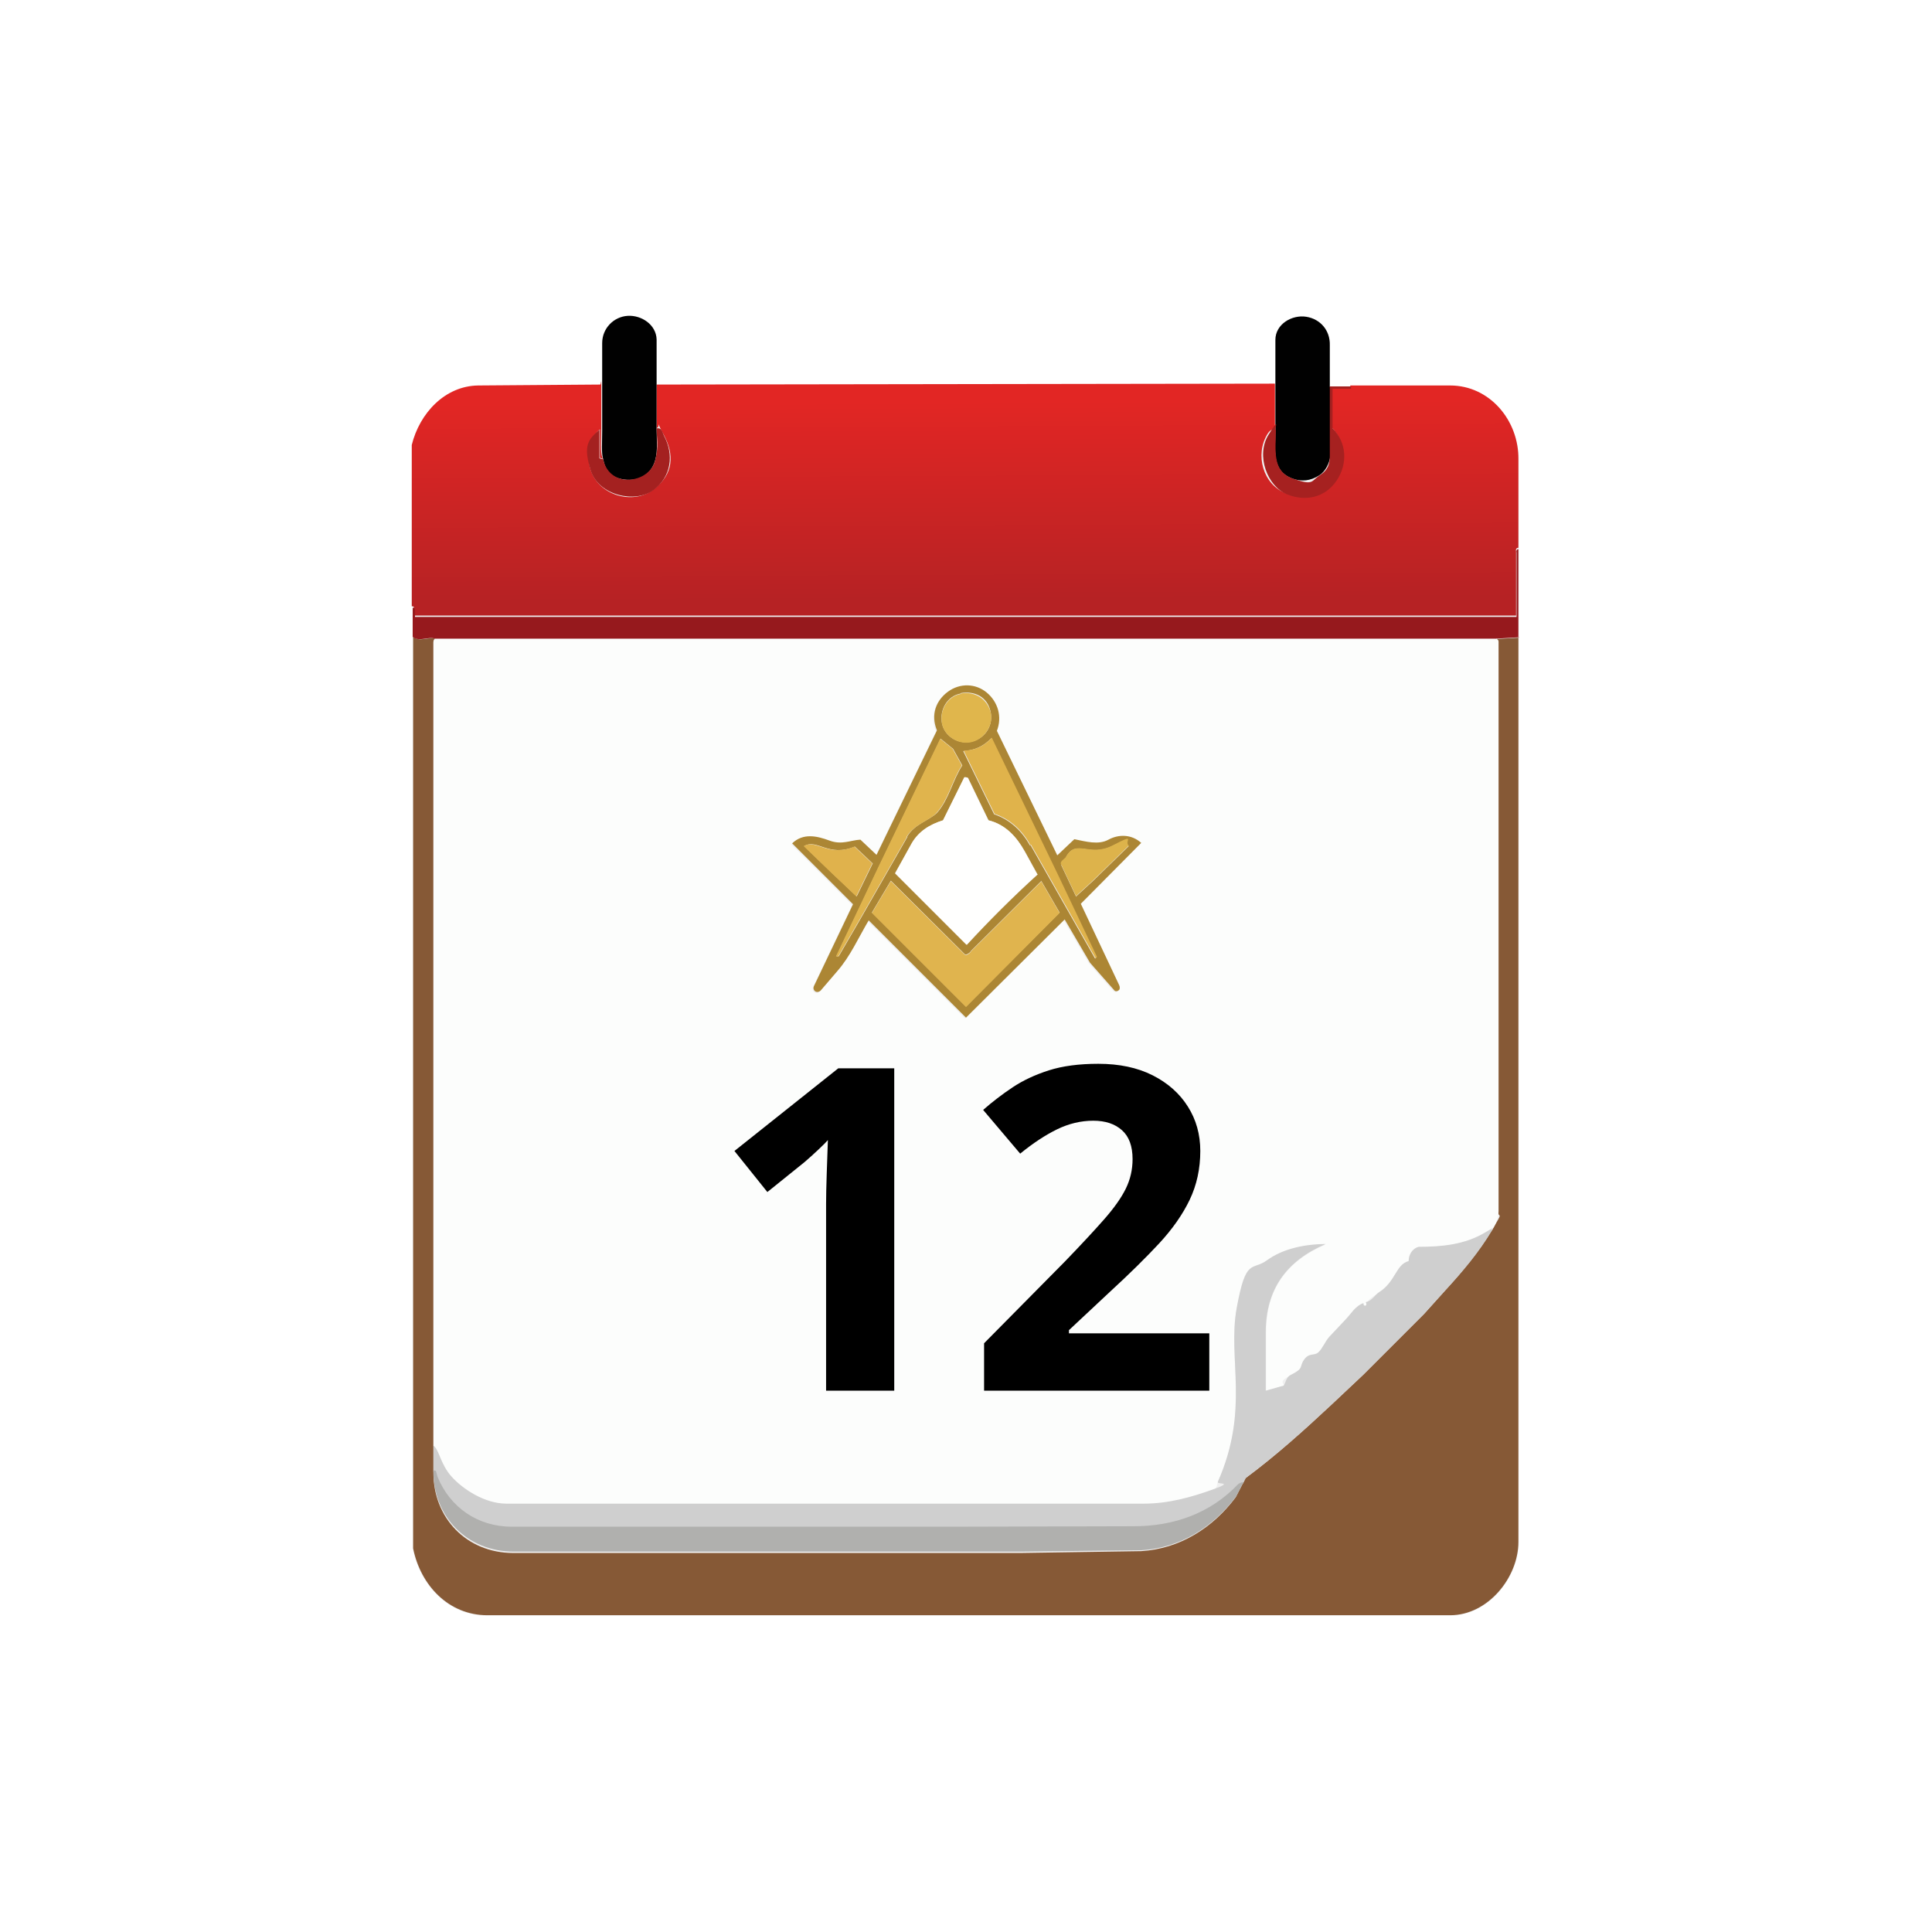
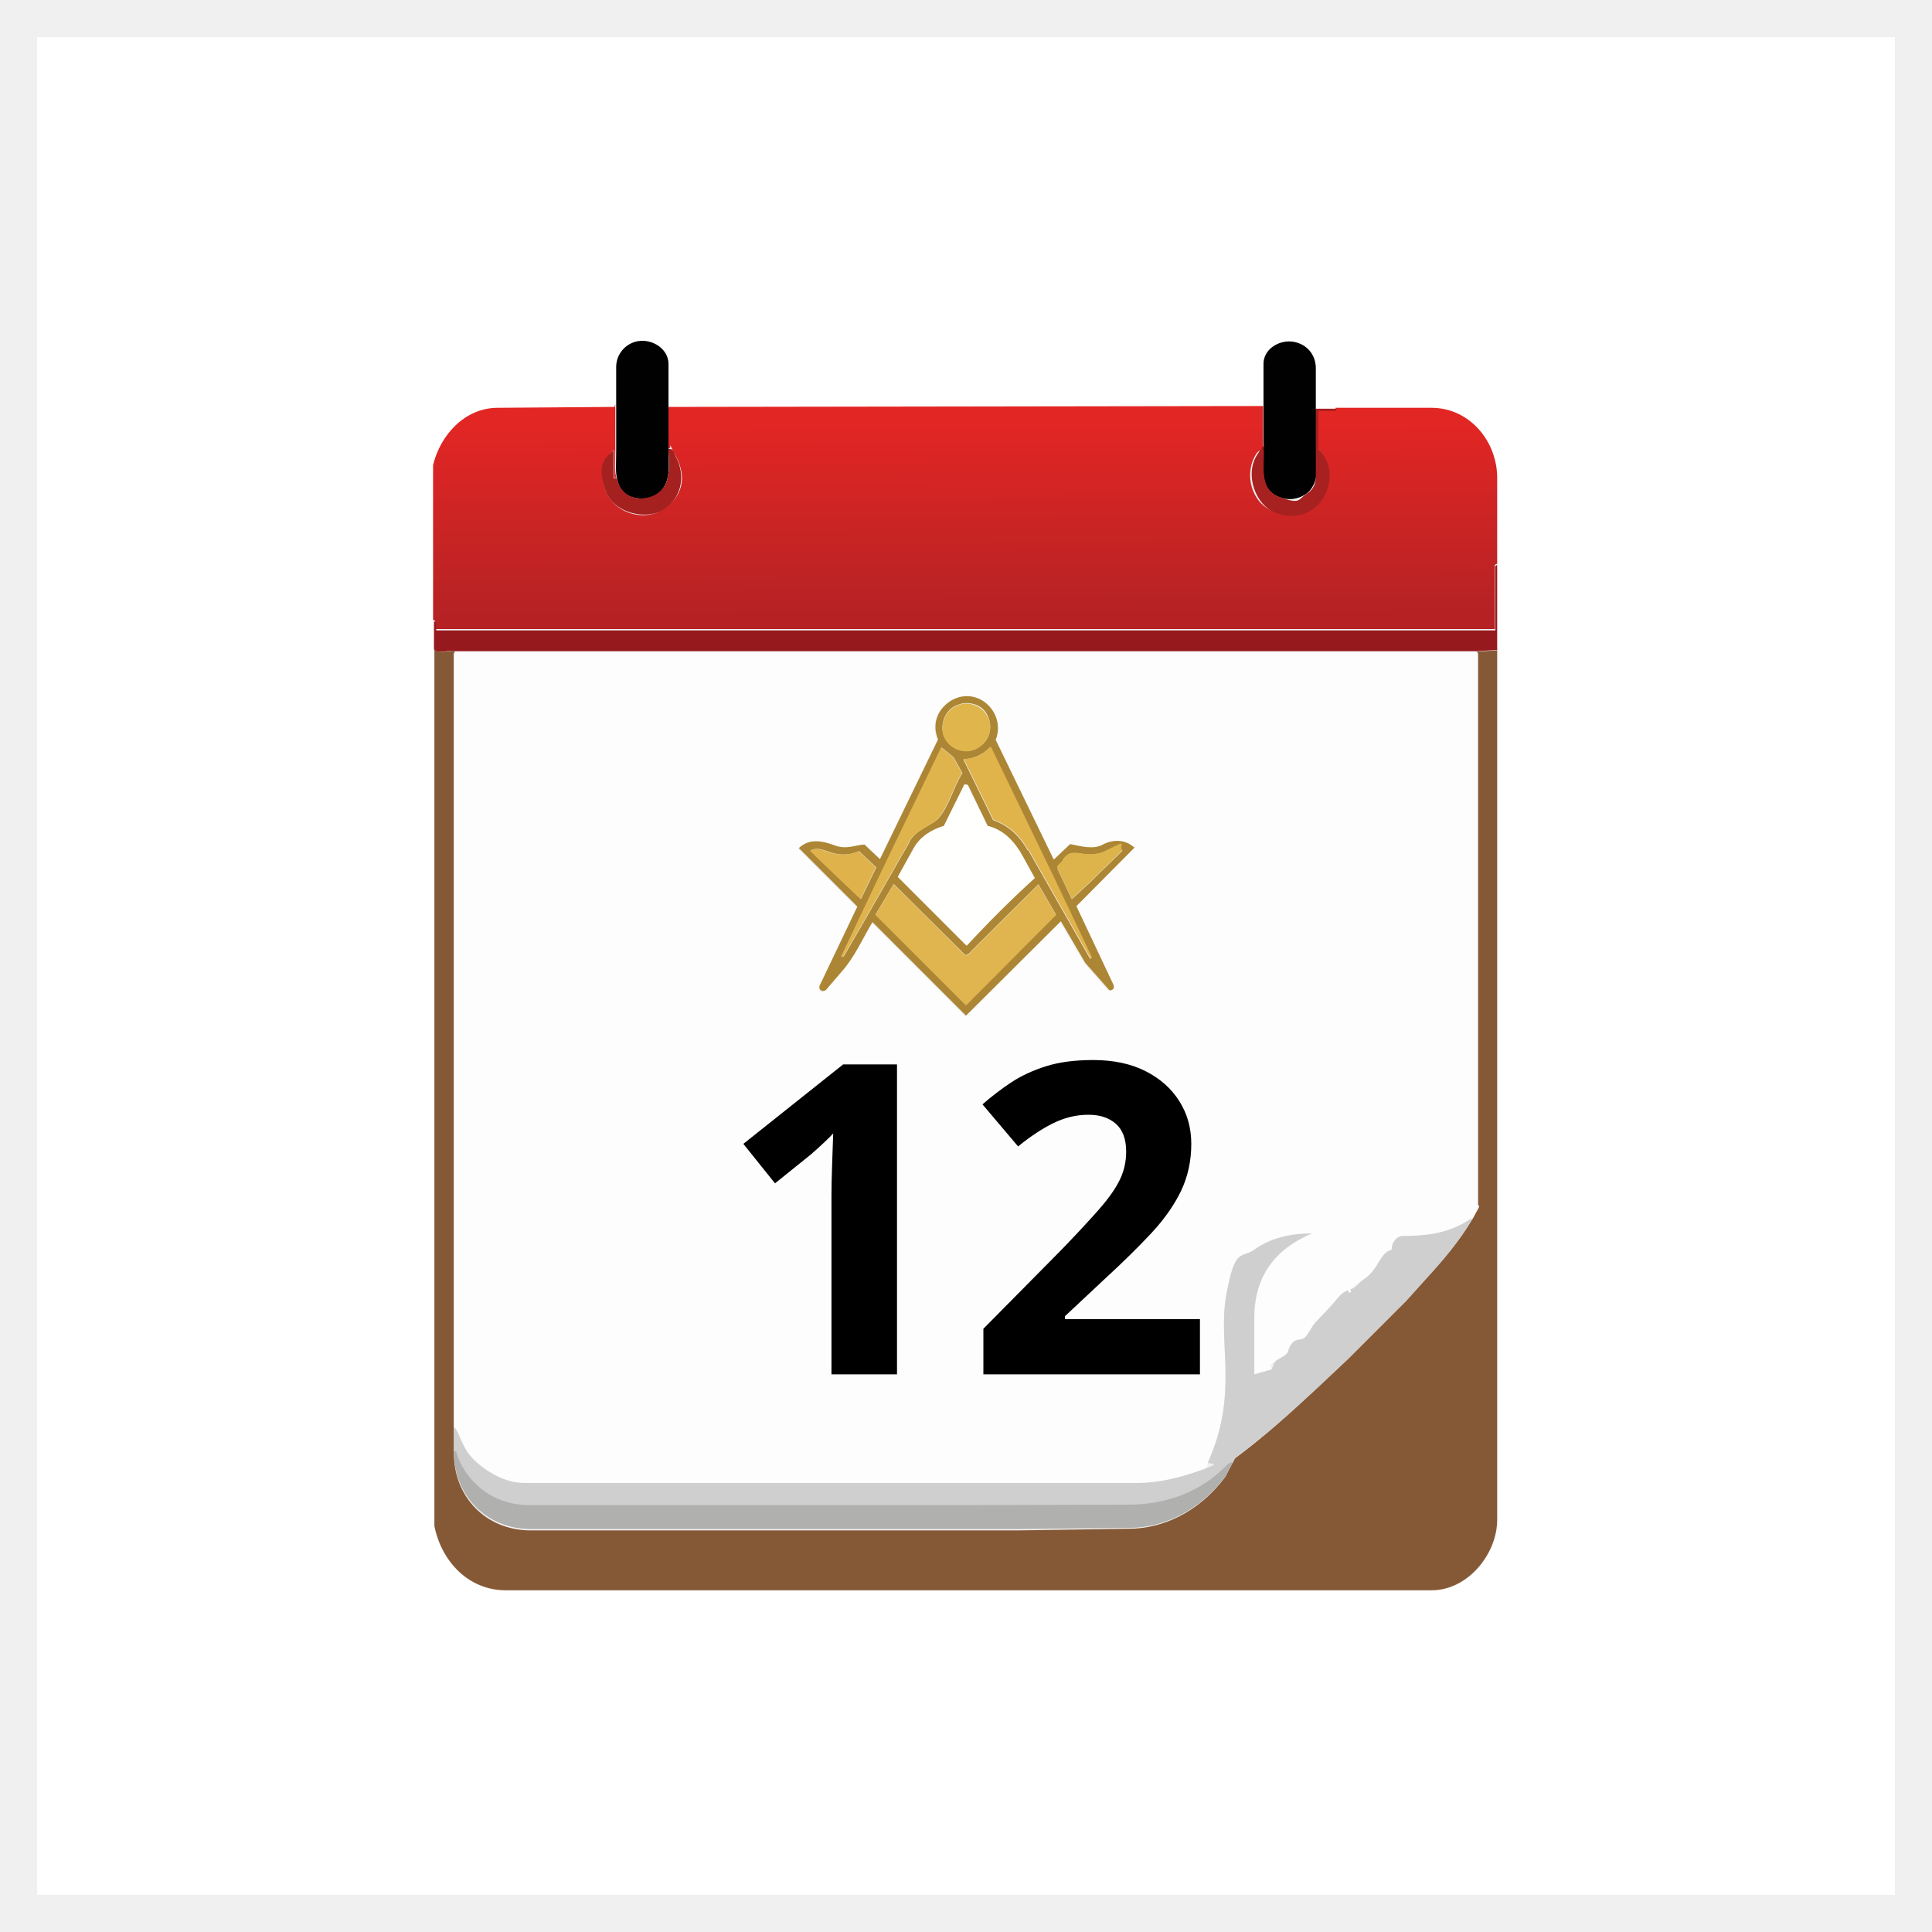
- <svg xmlns="http://www.w3.org/2000/svg" id="Camada_1" version="1.1" viewBox="0 0 419 419">
+ <svg xmlns="http://www.w3.org/2000/svg" id="Camada_1" version="1.1" viewBox="-8.38 -8.38 435.76 435.76">
  <defs>
    <style>
      .st0 {
        fill: #ac8634;
      }

      .st1 {
        fill: #a62120;
      }

      .st2 {
        fill: url(#Gradiente_sem_nome_5);
      }

      .st3 {
        fill: #e0b34b;
      }

      .st4 {
        fill: #e0b64c;
      }

      .st5 {
        fill: #ddb34b;
      }

      .st6 {
        fill: #fff;
      }

      .st7 {
        fill: #e0b44d;
      }

      .st8 {
        fill: #96191d;
      }

      .st9 {
        fill: #865936;
      }

      .st10 {
        fill: #fcfdfc;
      }

      .st11 {
        font-family: MyriadPro-Bold, 'Myriad Pro';
        font-size: 97.9px;
        font-weight: 700;
      }

      .st12 {
        fill: #e0b44e;
      }

      .st13 {
        fill: #a42120;
      }

      .st14 {
        fill: #fffffe;
      }

      .st15 {
        fill: #010101;
      }

      .st16 {
        fill: #b0b0ae;
      }

      .st17 {
        fill: #cfcfcf;
      }

      .st18 {
        fill: #e0b24c;
      }
    </style>
    <linearGradient id="Gradiente_sem_nome_5" data-name="Gradiente sem nome 5" x1="209.4" y1="87.1" x2="209.6" y2="130" gradientUnits="userSpaceOnUse">
      <stop offset="0" stop-color="#e22624" />
      <stop offset="1" stop-color="#b62224" />
    </linearGradient>
  </defs>
  <g id="Objeto_generativo">
    <g>
      <path class="st6" d="M0,418.8V0h419v419H0v-.2ZM130.6,83c0,.2,0,.5-.2.7l-26.5.2c-7.2,0-12.7,6-14.2,12.9v35c-.1,0-.2,6.3-.2,6.3v197.7c1.6,8,7.7,14.6,16.1,14.6h209c8.2,0,14.8-8.4,14.8-16v-91.7s0-104.4,0-104.4v-19.2s0-19.2,0-19.2c0-8.5-6.2-16-14.8-16h-21.7s-4.5,0-4.5,0v-9c0-3.3-2.2-5.8-5.1-6.2s-6.6,1.6-6.7,5v9.7c-.1,0-134.2.2-134.2.2v-9.8c-.1-3.2-3.5-5.4-6.3-5.1s-5.5,2.7-5.5,5.9v8.6Z" />
      <path class="st2" d="M130.8,99.5l-.7-.2v-6.2c-2.5,2.1-3,5.5-2,8.8,1.7,5.5,9.1,7.7,13.6,4.3s4.5-7.7,2.3-11.8-.5-1.7-1.6-1.6v-9.4s134.1-.2,134.1-.2v9.8c-.5,0-1.2.4-1.6,1.1-2.8,4.5-1,11,4,12.9s8.5.3,10.8-3,2.2-8.1-.9-11.3v-8.6s4,0,4,0c.1-.1.1-.4,0-.5h21.7c8.6,0,14.9,7.6,14.8,16v19.2c-.5,0-.6.4-.5.8v13.9c0,0-239,0-239,0,0-.8.1-1.4,0-1.7s-.2-.3-.5-.3v-35c1.7-6.9,7.2-12.8,14.4-12.9l26.5-.2c.1-.1.1-.5.2-.7v10.3c0,2.6-.2,5,.2,6.2Z" />
      <path class="st9" d="M94.4,138.5c-.1,0-.4.2-.4.7v47.1s0,127.2,0,127.2v5.7c-.1,10,7.2,17.6,17.3,17.6h110s26.2-.4,26.2-.4c8.4-.5,15.6-5.1,20.5-11.7l1.5-2.9.6-1.2c6.6-4.9,12.6-10.3,18.7-16l6.8-6.4,13.2-13.2,4.5-5c3.8-4.2,7.4-8.4,10.2-13.1s1.4-2.4,1.4-4.2v-123.4c0-.6-.4-.6-.5-.7l4.9-.3v104.4s0,91.7,0,91.7c0,7.7-6.6,15.9-14.8,15.9H105.7c-8.4,0-14.5-6.5-16.1-14.5v-197.7c1.4,1.2,3.1,0,4.8.4Z" />
      <path class="st8" d="M329.5,138.2l-4.9.3H94.4c-1.7-.5-3.5.8-4.9-.4v-6.3c.3,0,.5,0,.5.3,0,.3,0,.9,0,1.7h238.9s0-13.9,0-13.9c-.1-.4,0-.8.4-.8v19.2Z" />
      <path class="st15" d="M288.5,83.8v15c-.1,1.6-1.1,3.5-2.4,4.3-1.9,1.2-3.8,1.4-5.8.7-4.6-1.7-3.7-6.1-3.7-10.6v-9.8s0-9.7,0-9.7c0-3.4,3.6-5.5,6.7-5s5.2,3,5.1,6.2v9Z" />
      <path class="st15" d="M142.4,83.5v9.4c0,2.2.3,4.8-.3,6.9-.9,3.2-3.6,4.6-6.7,4.2s-4.2-2.2-4.6-4.5c-.4-1.2-.2-3.6-.2-6.2v-10.3s0-8.6,0-8.6c0-3.2,2.5-5.7,5.5-5.9s6.2,1.9,6.3,5.1v9.8Z" />
      <path class="st1" d="M293,83.8c0,.1,0,.3,0,.5h-4s0,8.6,0,8.6c3.1,3.1,3.3,7.7.9,11.3s-6.6,4.7-10.8,3-6.8-8.4-4-12.9,1.1-1,1.6-1.1c0,4.5-.9,9,3.7,10.6s3.9.5,5.8-.7,2.2-2.6,2.2-4.3v-15c.1,0,4.7,0,4.7,0Z" />
      <path class="st13" d="M130.8,99.5c.4,2.3,2.1,4.2,4.6,4.5s5.9-1,6.7-4.2.3-4.7.3-6.9c1.1-.2,1.2.7,1.6,1.6,2.2,4.1,1.6,8.9-2.3,11.8s-11.9,1.2-13.6-4.3-.5-6.7,1.9-8.8v6.2c0,0,.8.2.8.2Z" />
      <path class="st10" d="M324.5,138.5c.1.1.5.2.5.7v123.4c0,1.7-.7,3-1.4,4.2-.7-.1-1.1.3-1.7.7-4.3,2.4-9.1,3-14.2,3-1.3.3-2.2,1.6-2.2,3.1-2.7.6-2.7,4.5-6.5,6.8s-1.4,1.7-2.8,2.1c.6.9-.6,1.1-.5.2-1.8.7-2.7,2.4-4.1,3.8l-3.3,3.5c-1,1-1.4,2.5-2.4,3.4s-2.6.7-3.1,1.6c-1.1,1.7.1,1.9-2.9,3.3s-1.1,1.8-1.5,2.3l-3.8,1.1v-12.6c-.1-9.5,4.5-15.6,12.9-19.2-4.7,0-9.1.9-12.7,3.5s-5.9,6.2-6.6,10.4c-2,11.2,2.9,21.9-4.1,37.7-.3.6,0,1.2-1,1.6-4.7,1.7-9.7,3.1-15,3.1H109.7c-4.7,0-9.1-2.7-11.9-5.9s-2.5-5.7-3.8-6.7v-127.2s0-47.1,0-47.1c0-.4.3-.6.4-.7h230.1ZM230.7,199.6l5.5,9.4,5.2,5.9c.4.4,1,.2,1.1,0s.2-.7,0-1.1l-8.3-17.6,13.1-13.2c-2.1-1.9-4.8-1.9-7.1-.7s-4.9.3-7.4-.1l-3.7,3.5-13.1-27c1.2-3.1.4-6.2-2.2-8.3s-5.8-2.2-8.4-.2-3.8,5.1-2.4,8.4l-13.1,27-3.5-3.3c-2.2,0-4.6,1-6.7.2s-5.6-1.7-8.1.6l13.2,13.2-8.4,17.6c-.2.5-.2,1,.2,1.3s.8.2,1.2-.2l3.6-4.2c2.8-3.2,4.5-7.1,6.8-11l21.1,21.1,21.2-21.1Z" />
      <path class="st17" d="M323.6,266.8c-2.8,4.7-6.3,8.9-10.2,13.1l-4.5,5-13.2,13.2-6.8,6.4c-6.1,5.7-12.1,11.1-18.7,16l-.6,1.2c-.2,0-.8.2-1.1.5-6,6.3-13.9,9-22.6,9.1l-38.1.2h-96.8c-7.4,0-13.4-4.3-16.1-10.9l-.3-1.1c0-.2-.4-.3-.6-.3v-5.7c1.3,1,1.5,4,3.9,6.7s7.2,5.9,11.9,5.9h138.3c5.3,0,10.3-1.4,15-3.1s.8-1,1-1.6c7-15.8,2.1-26.6,4.1-37.7s3.3-8,6.6-10.4,8-3.5,12.7-3.5c-8.4,3.6-13,9.7-13,19.2v12.6c0,0,3.9-1.1,3.9-1.1.4-.6.6-1.9,1.5-2.3,3-1.5,1.8-1.7,2.9-3.3s2.2-.8,3.1-1.6,1.5-2.4,2.4-3.4l3.3-3.5c1.4-1.4,2.2-3.1,4.1-3.8-.1.9,1,.7.5-.2,1.4-.3,1.9-1.5,2.8-2.1,3.7-2.3,3.7-6.1,6.5-6.8,0-1.5.9-2.8,2.2-3.1,5.1,0,9.9-.5,14.2-3s1.1-.8,1.7-.7Z" />
      <path class="st16" d="M269.6,321.6l-1.5,2.9c-4.9,6.6-12.1,11.2-20.5,11.7l-26.2.3h-110c-10.1,0-17.5-7.6-17.4-17.6.2,0,.6,0,.6.3l.3,1.1c2.7,6.6,8.7,10.8,16.1,10.8h96.8c0,0,38.1-.1,38.1-.1,8.7,0,16.6-2.8,22.6-9.1.3-.3.9-.4,1.1-.5Z" />
      <path class="st0" d="M230.7,199.6l-21.2,21.1-21.1-21.1c-2.3,3.9-4,7.8-6.8,11l-3.6,4.2c-.4.4-.9.4-1.2.2-.4-.3-.5-.8-.2-1.3l8.4-17.6-13.2-13.2c2.4-2.3,5.4-1.6,8.1-.6s4.6-.1,6.7-.2l3.5,3.3,13.1-27c-1.4-3.4-.2-6.5,2.4-8.4s6-1.8,8.4.2,3.4,5.2,2.2,8.3l13.1,27,3.7-3.5c2.5.5,5.2,1.3,7.4.1s5-1.2,7.1.7l-13.1,13.2,8.3,17.6c.2.4.2.9,0,1.1s-.8.5-1.1,0l-5.2-5.9-5.5-9.4ZM208.4,150.4c-3,.5-4.7,3.6-4.1,6.5s3.7,4.7,6.6,3.9,4.6-3.6,3.9-6.6-3.3-4.4-6.4-3.9ZM196.7,181.5c1.6-2.8,4.7-3.5,6.5-5.2,2.6-2.9,3.4-7.1,5.5-10.3l-2-3.6-2.7-2.2-13.4,27.8-9.2,19.4h.5s4.3-7.4,4.3-7.4l10.6-18.5ZM223.5,183.3l14,24.6.3-.3-8.5-17.9-14.3-29.6c-1.9,1.9-3.7,2.6-6.1,2.8l6.7,13.7c3.5,1.2,6,3.6,7.8,6.8ZM225,189.6l-2.7-4.9c-1.8-3.2-4.2-5.9-7.9-6.8l-4.4-9.1c0-.2-.7-.3-.8-.2l-4.6,9.3c-2.9.9-5.3,2.4-6.8,5l-3.6,6.5,15.5,15.5c4.9-5.3,9.9-10.3,15.4-15.3ZM189.2,187.2l-3.8-3.6c-5.7,2.4-8.2-1.8-11-.1l5.7,5.5,5.7,5.4,3.5-7.2ZM233.4,194.4l3.7-3.4,7.7-7.5c-1.1-.9-2.3-.7-3.4-.1-5.2,2.7-8-1.6-10.2,2.5s-1.4.9-1.1,1.6l3.3,7ZM225.8,191.1l-15.2,15.1c-.1.3-1.1,1.1-1.4.7l-16-15.9-4.1,6.9,20.4,20.4,20.3-20.4-4-6.9Z" />
      <path class="st14" d="M225,189.6c-5.5,5-10.5,10-15.4,15.3l-15.5-15.5,3.6-6.5c1.5-2.6,3.9-4.1,6.8-5l4.6-9.3c0-.1.7,0,.8.2l4.4,9.1c3.7.9,6.2,3.6,7.9,6.8l2.7,4.9Z" />
      <path class="st12" d="M225.8,191.1l4,6.9-20.3,20.4-20.4-20.4,4.1-6.9,16,15.9c.4.4,1.3-.4,1.4-.7l15.2-15.1Z" />
      <path class="st3" d="M223.5,183.3c-1.8-3.2-4.3-5.6-7.8-6.8l-6.7-13.7c2.4-.1,4.2-.8,6.1-2.8l14.3,29.6,8.5,17.9-.3.3-14-24.6Z" />
      <path class="st7" d="M196.7,181.5l-10.6,18.5-4.3,7.4h-.5s9.2-19.4,9.2-19.4l13.4-27.8,2.7,2.2,2,3.6c-2.1,3.2-2.9,7.4-5.5,10.3-1.7,1.8-4.8,2.4-6.5,5.2Z" />
      <path class="st4" d="M208.4,150.4c3.1-.5,5.6,1.2,6.4,3.9s-1.1,5.8-3.9,6.6-6-1.1-6.6-3.9,1.1-6,4.1-6.5Z" />
      <path class="st5" d="M233.4,194.4l-3.3-7c-.3-.6.9-1.2,1.1-1.6,2.2-4,5,.2,10.2-2.5s2.3-.8,3.4.1l-7.7,7.5-3.7,3.4Z" />
      <path class="st18" d="M189.2,187.2l-3.5,7.2-5.7-5.4-5.7-5.5c2.8-1.6,5.3,2.5,11,.1l3.8,3.6Z" />
    </g>
    <text class="st11" transform="translate(153.5 301.6)">
      <tspan x="0" y="0">12</tspan>
    </text>
  </g>
</svg>
